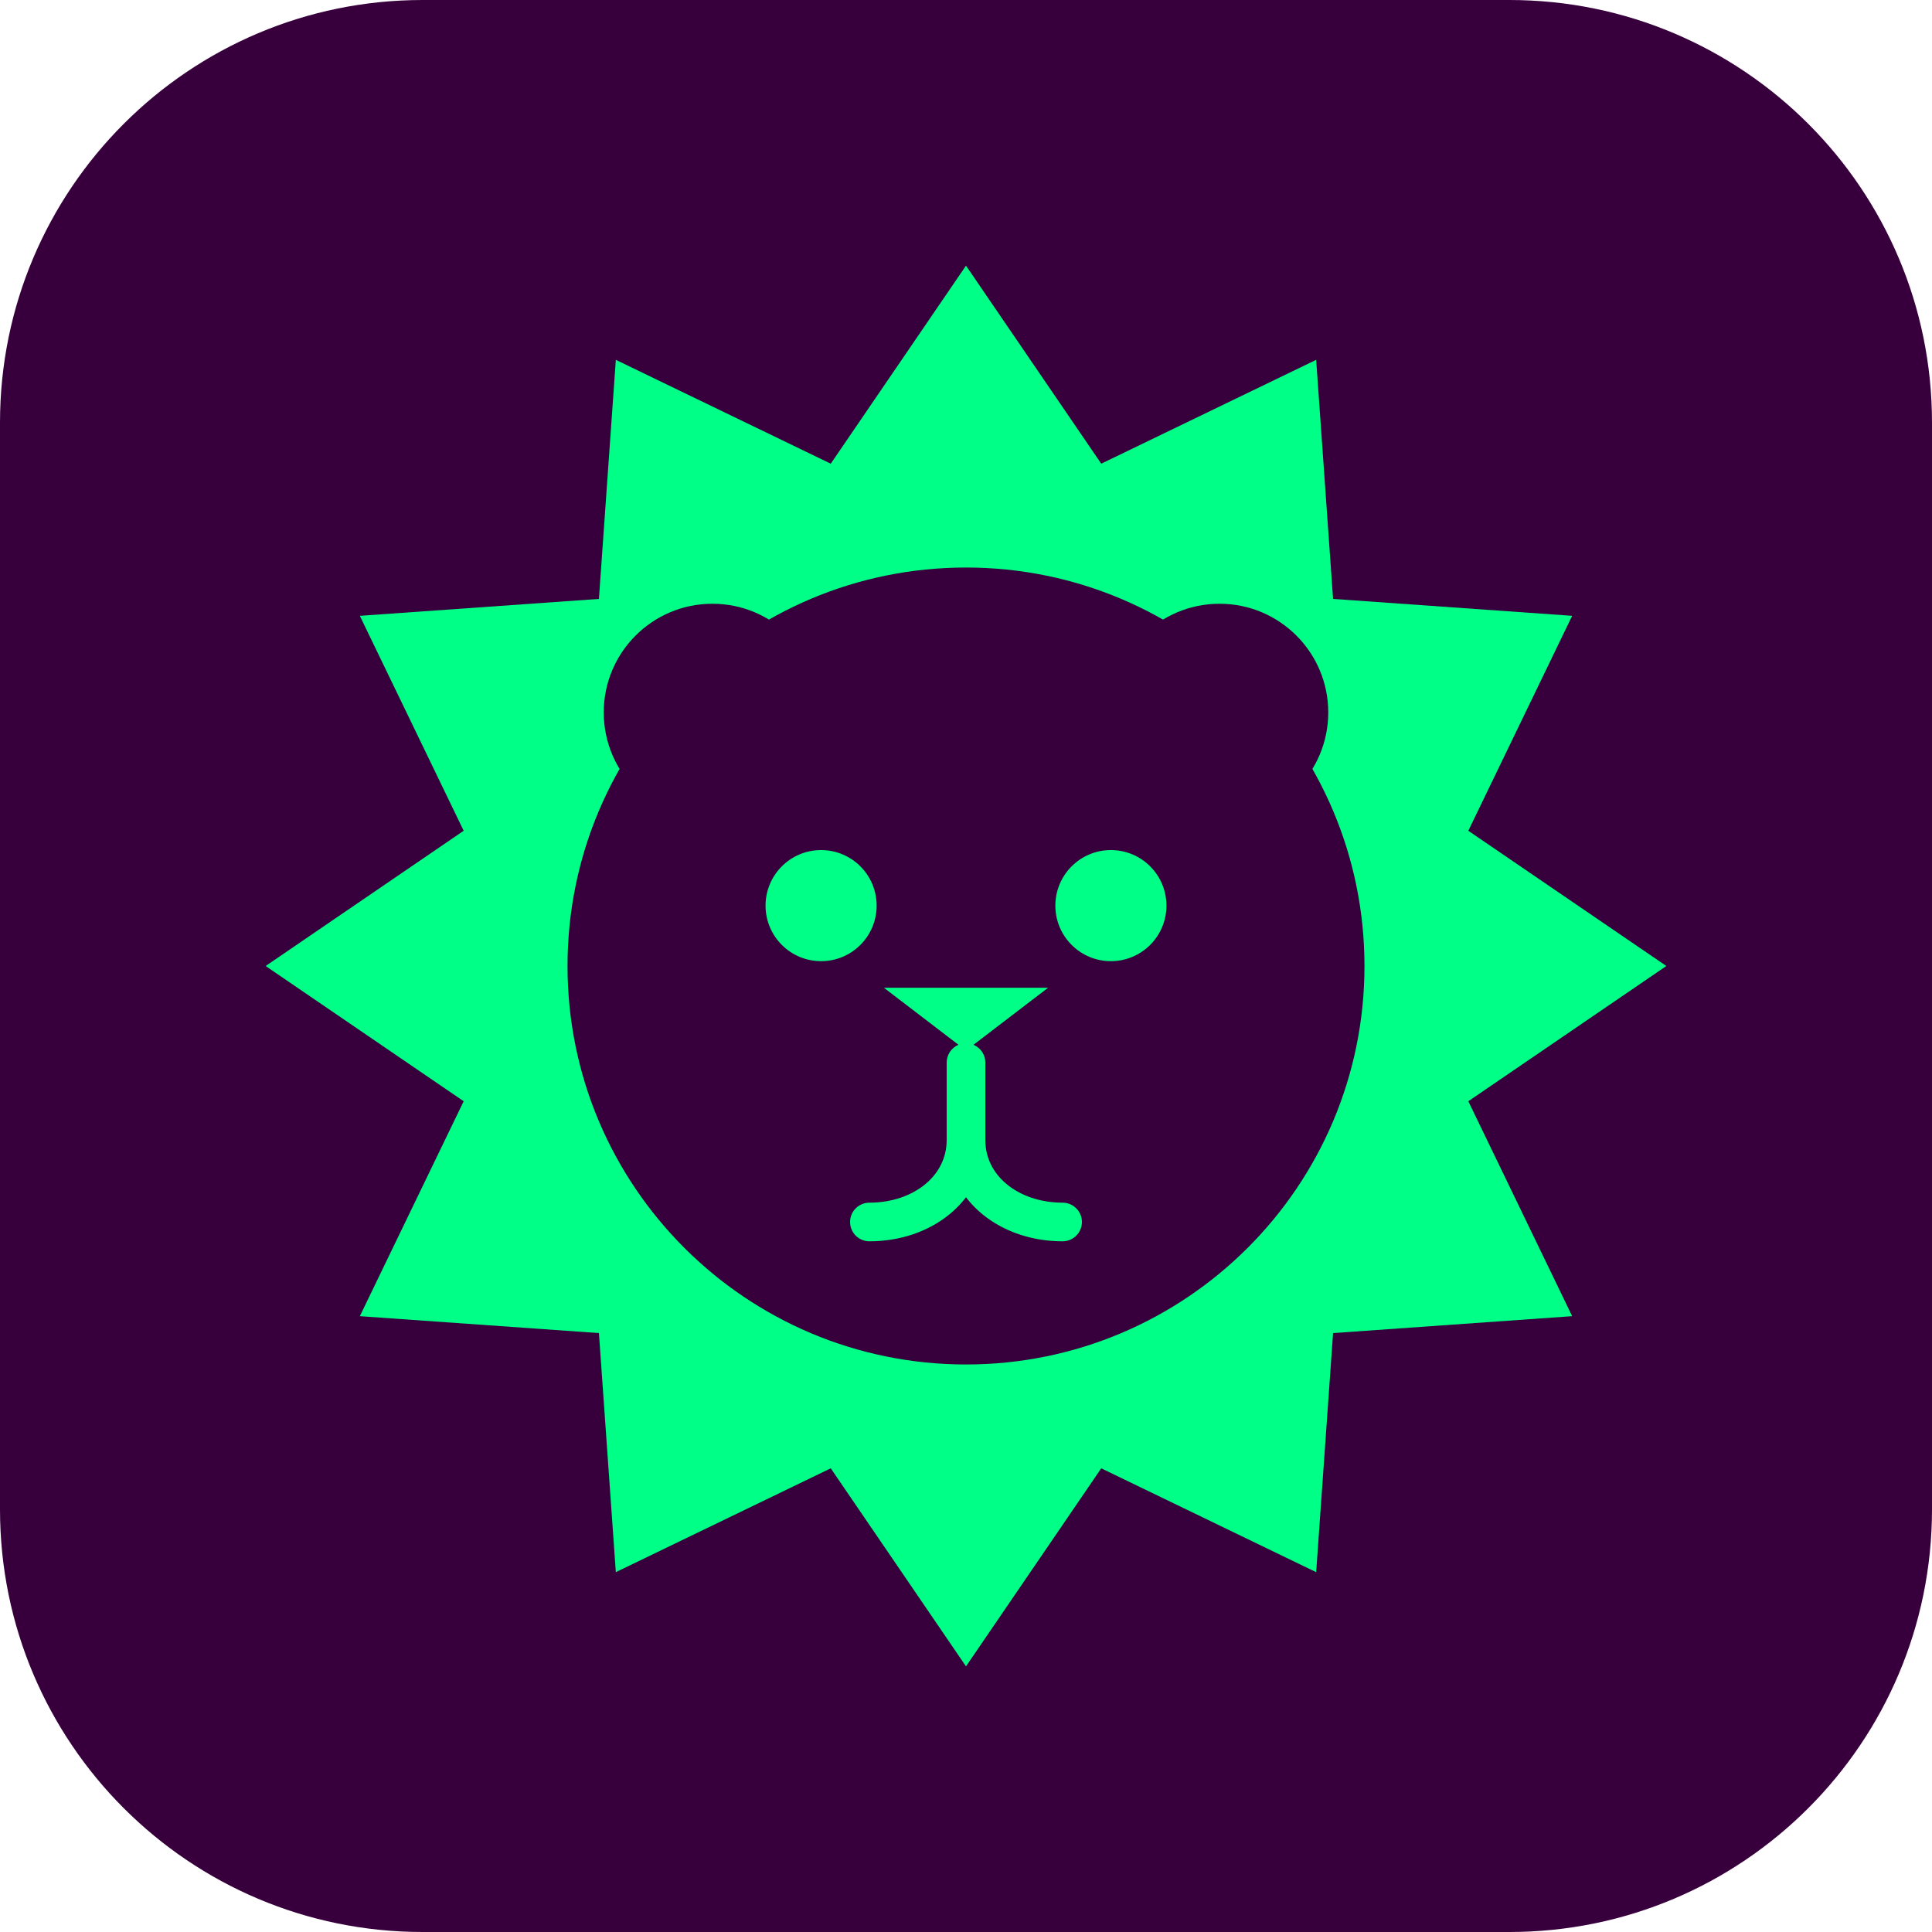
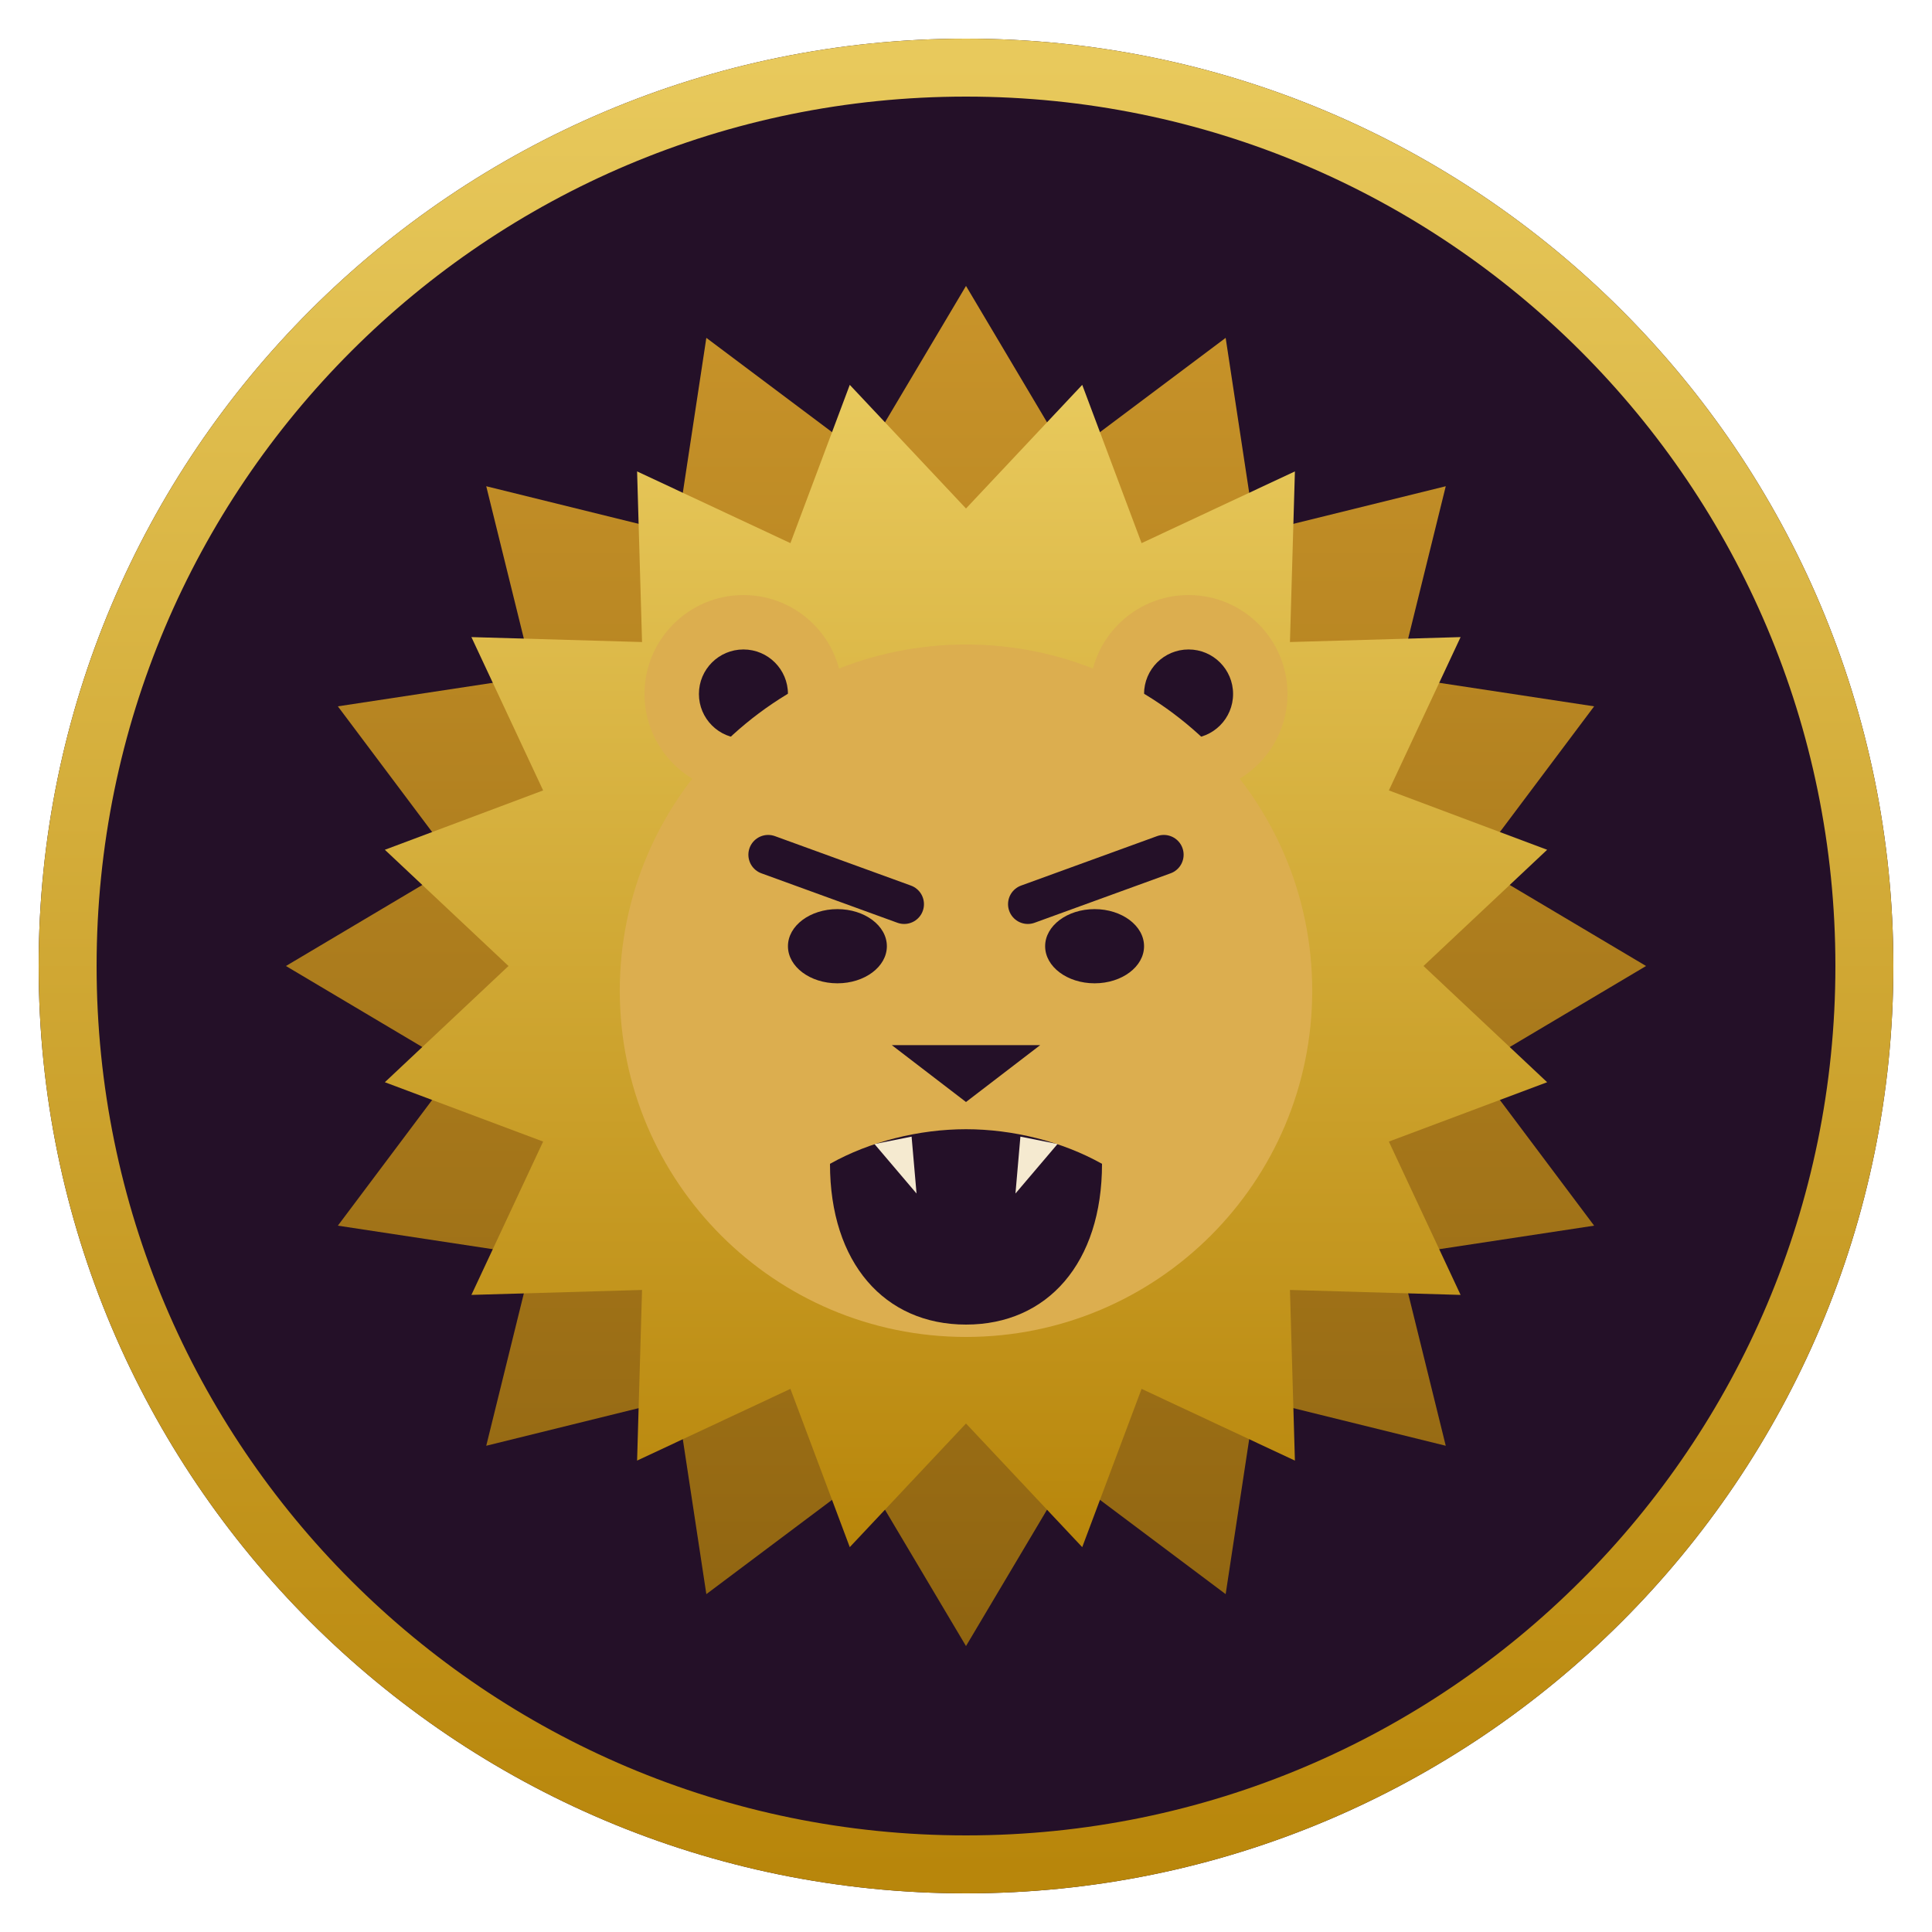
- <svg xmlns="http://www.w3.org/2000/svg" viewBox="0 0 64 64">
-   <rect width="64" height="64" rx="14" fill="#37003c" />
-   <g transform="translate(6.4,6.4) scale(0.8)">
-     <path d="M32.0,3.0 L37.6,11.2 L46.5,6.9 L47.2,16.8 L57.1,17.5 L52.8,26.4 L61.0,32.0 L52.8,37.6 L57.1,46.5 L47.2,47.2 L46.5,57.1 L37.6,52.8 L32.0,61.0 L26.4,52.8 L17.5,57.1 L16.8,47.2 L6.9,46.5 L11.2,37.6 L3.0,32.0 L11.2,26.4 L6.9,17.5 L16.8,16.8 L17.5,6.9 L26.4,11.2 Z" fill="#00ff87" />
-     <circle cx="32" cy="32" r="16.5" fill="#37003c" />
-     <circle cx="21.5" cy="21.5" r="4.5" fill="#37003c" />
-     <circle cx="42.5" cy="21.5" r="4.5" fill="#37003c" />
-     <circle cx="26" cy="29.5" r="2.3" fill="#00ff87" />
-     <circle cx="38" cy="29.5" r="2.3" fill="#00ff87" />
-     <path d="M32 35.5l-3.4-2.6h6.8z" fill="#00ff87" />
-     <path d="M32 36v3.2M32 39.2c0 2-1.8 3.4-4 3.4M32 39.2c0 2 1.8 3.4 4 3.4" stroke="#00ff87" stroke-width="1.6" stroke-linecap="round" fill="none" />
+ <svg xmlns="http://www.w3.org/2000/svg" viewBox="0 0 100 100">
+   <defs>
+     <linearGradient id="g1" x1="0" y1="0" x2="0" y2="1">
+       <stop offset="0" stop-color="#e8c95c" />
+       <stop offset="1" stop-color="#b8860b" />
+     </linearGradient>
+     <linearGradient id="g2" x1="0" y1="0" x2="0" y2="1">
+       <stop offset="0" stop-color="#c9942a" />
+       <stop offset="1" stop-color="#8f6410" />
+     </linearGradient>
+   </defs>
+   <circle cx="50" cy="50" r="48" fill="#241028" />
+   <circle cx="50" cy="50" r="46.5" fill="none" stroke="url(#g1)" stroke-width="3" />
+   <g transform="translate(50,50) scale(1.28) translate(-50,-50)">
+     <path d="M50.0,22.5 L54.1,29.4 L60.5,24.6 L61.7,32.5 L69.4,30.6 L67.5,38.3 L75.4,39.5 L70.6,45.9 L77.5,50.0 L70.6,54.1 L75.4,60.5 L67.5,61.7 L69.4,69.4 L61.7,67.5 L60.5,75.4 L54.1,70.6 L50.0,77.5 L45.9,70.6 L39.5,75.4 L38.3,67.5 L30.6,69.4 L32.5,61.7 L24.6,60.5 L29.4,54.1 L22.5,50.0 L29.4,45.9 L24.6,39.5 L32.5,38.3 L30.6,30.6 L38.3,32.5 L39.5,24.6 L45.9,29.4 Z" fill="url(#g2)" />
+     <path d="M54.7,26.5 L57.1,32.9 L63.3,30.0 L63.1,36.9 L70.0,36.7 L67.1,42.9 L73.5,45.3 L68.5,50.0 L73.5,54.7 L67.1,57.1 L70.0,63.3 L63.1,63.1 L63.3,70.0 L57.1,67.1 L54.7,73.5 L50.0,68.5 L45.3,73.5 L42.9,67.1 L36.7,70.0 L36.9,63.1 L30.0,63.3 L32.9,57.1 L26.5,54.7 L31.5,50.0 L26.5,45.3 L32.9,42.9 L30.0,36.7 L36.9,36.9 L36.7,30.0 L42.9,32.9 L45.3,26.5 L50.0,31.5 Z" fill="url(#g1)" />
+     <circle cx="41" cy="39" r="4" fill="#dcae4f" />
+     <circle cx="59" cy="39" r="4" fill="#dcae4f" />
+     <circle cx="41" cy="39" r="1.8" fill="#241028" />
+     <circle cx="59" cy="39" r="1.8" fill="#241028" />
+     <circle cx="50" cy="51" r="14" fill="#dcae4f" />
+     <path d="M42 45.5l5.5 2M58 45.5l-5.5 2" stroke="#241028" stroke-width="1.6" stroke-linecap="round" />
+     <ellipse cx="44.8" cy="49.2" rx="2" ry="1.5" fill="#241028" />
+     <ellipse cx="55.2" cy="49.2" rx="2" ry="1.5" fill="#241028" />
+     <path d="M50 55.5l-3-2.3h6z" fill="#241028" />
+     <path d="M44.5 58c0 4 2.2 6.5 5.5 6.5s5.5-2.5 5.5-6.5c-1.6-.9-3.6-1.4-5.5-1.4s-3.9.5-5.5 1.4z" fill="#241028" />
+     <path d="M46.3 57.2l1.5-.3.2 2.3z" fill="#f5ead0" />
+     <path d="M53.7 57.2l-1.5-.3-.2 2.3z" fill="#f5ead0" />
  </g>
</svg>
